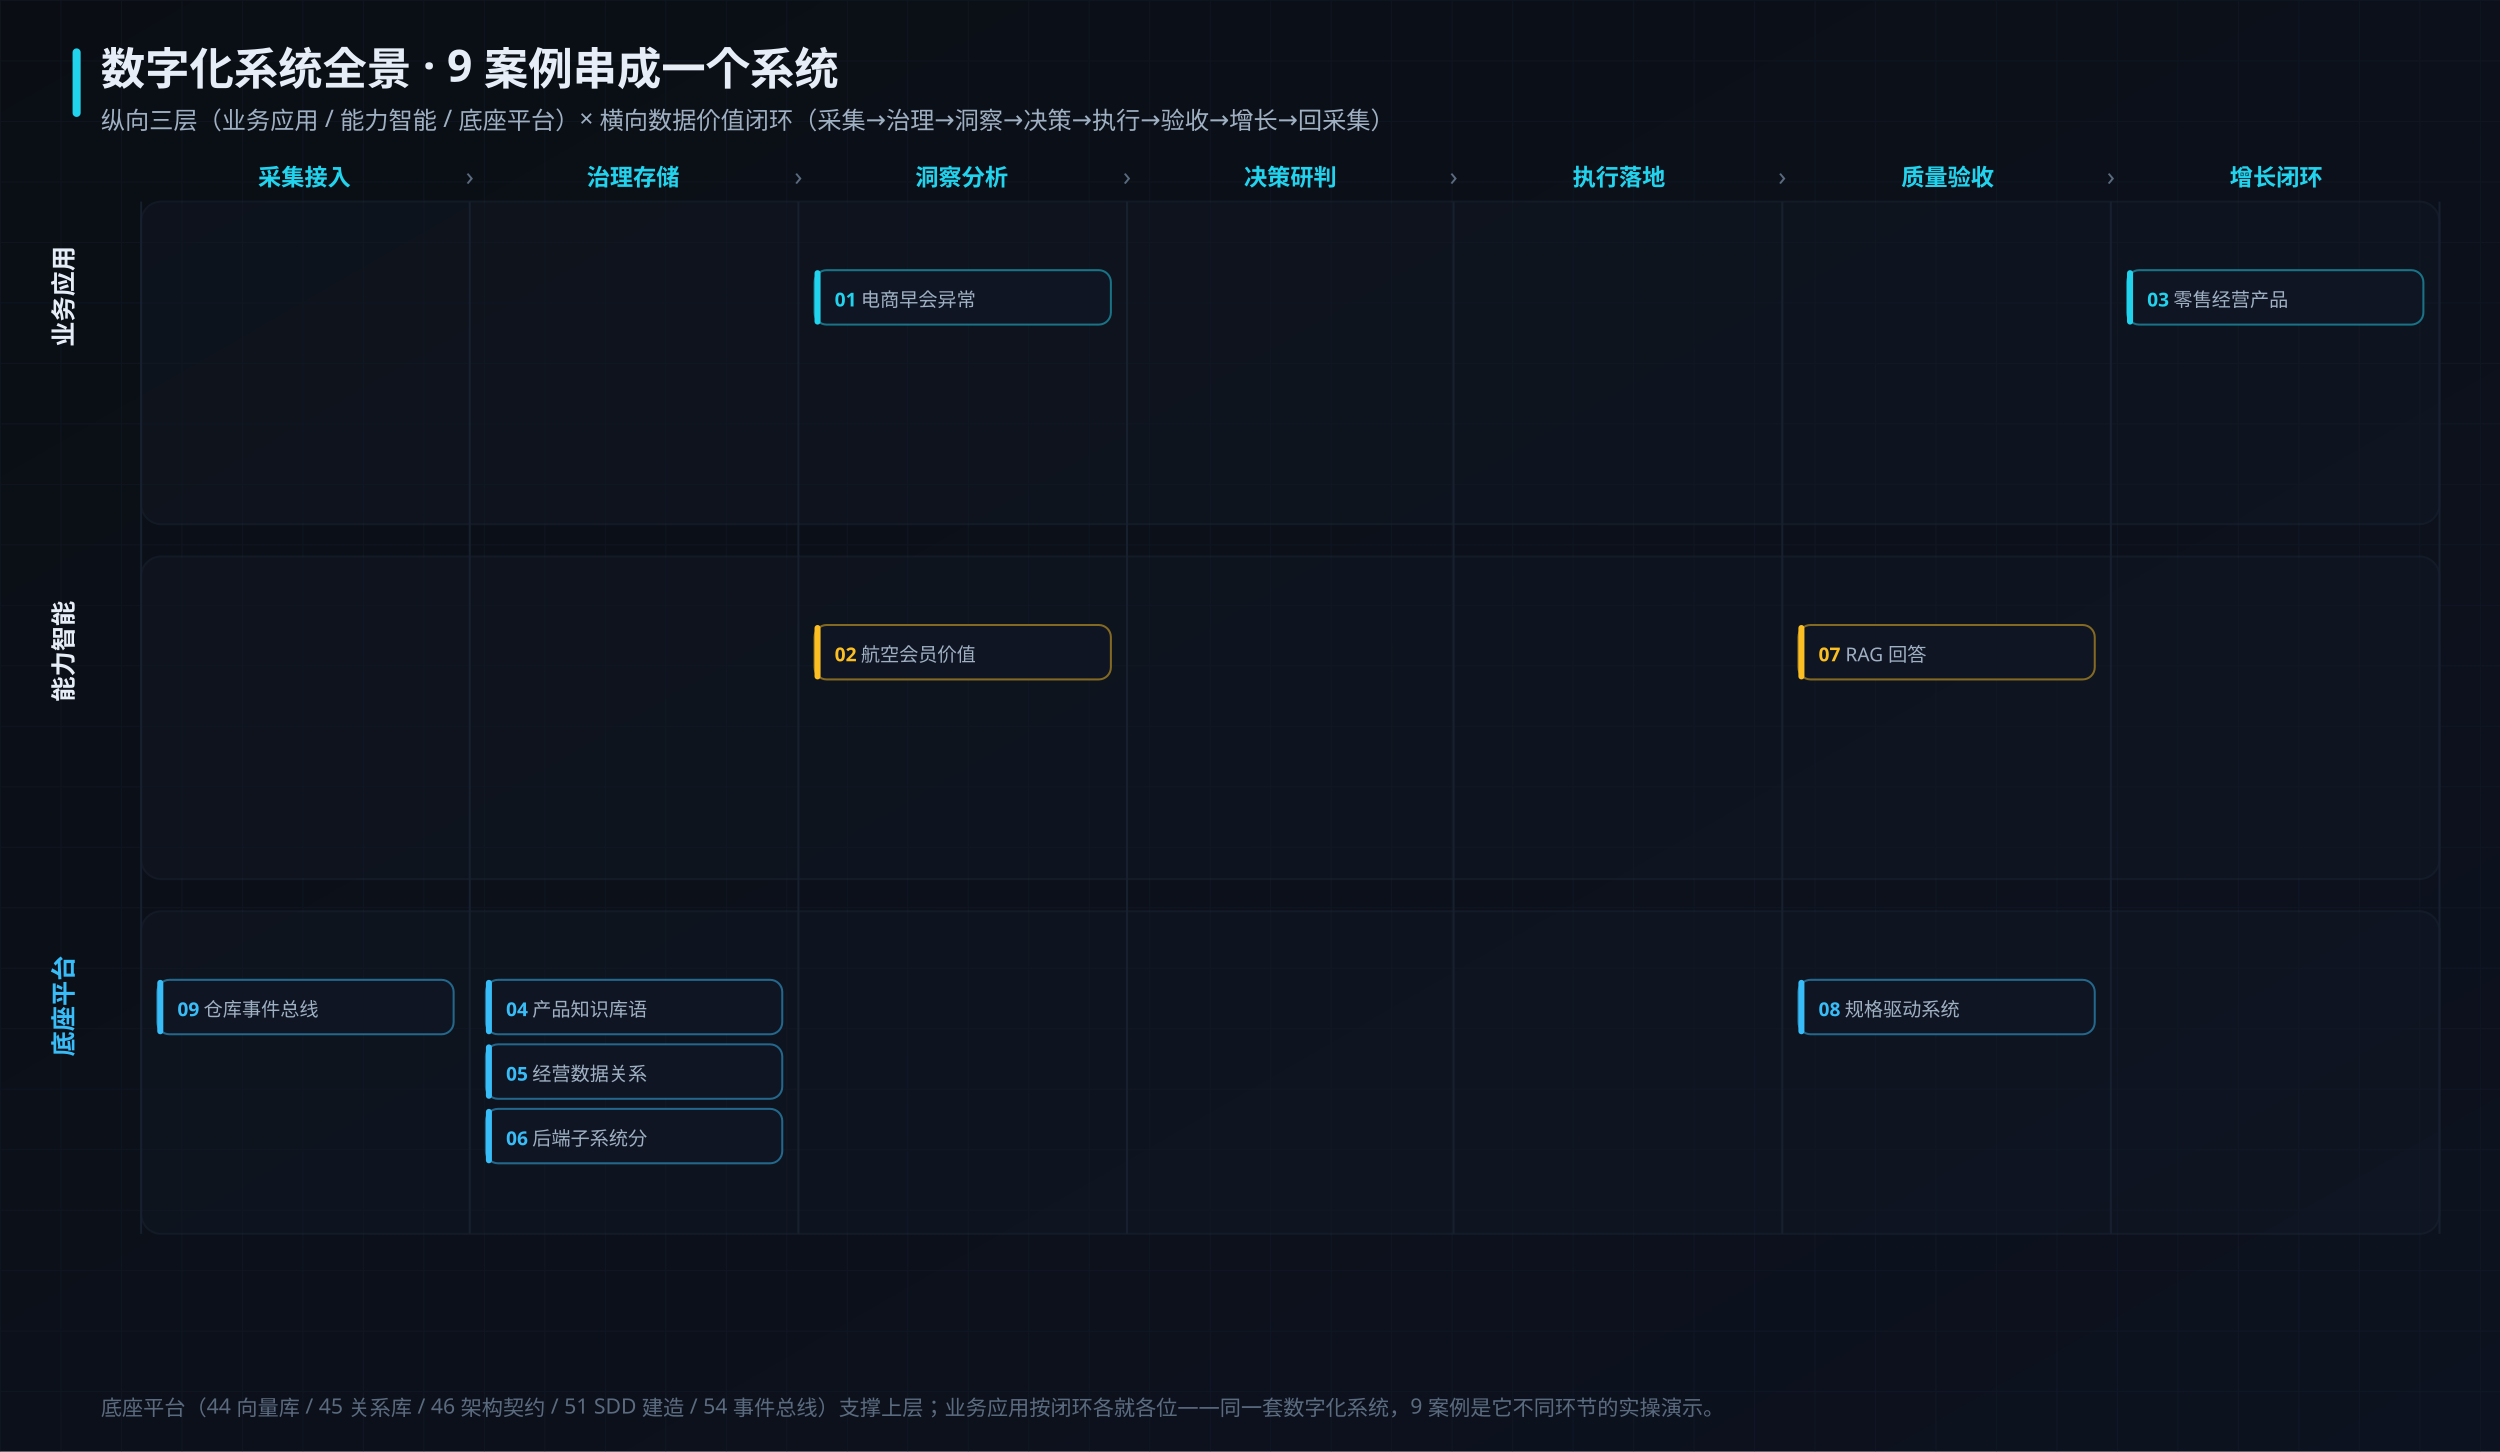
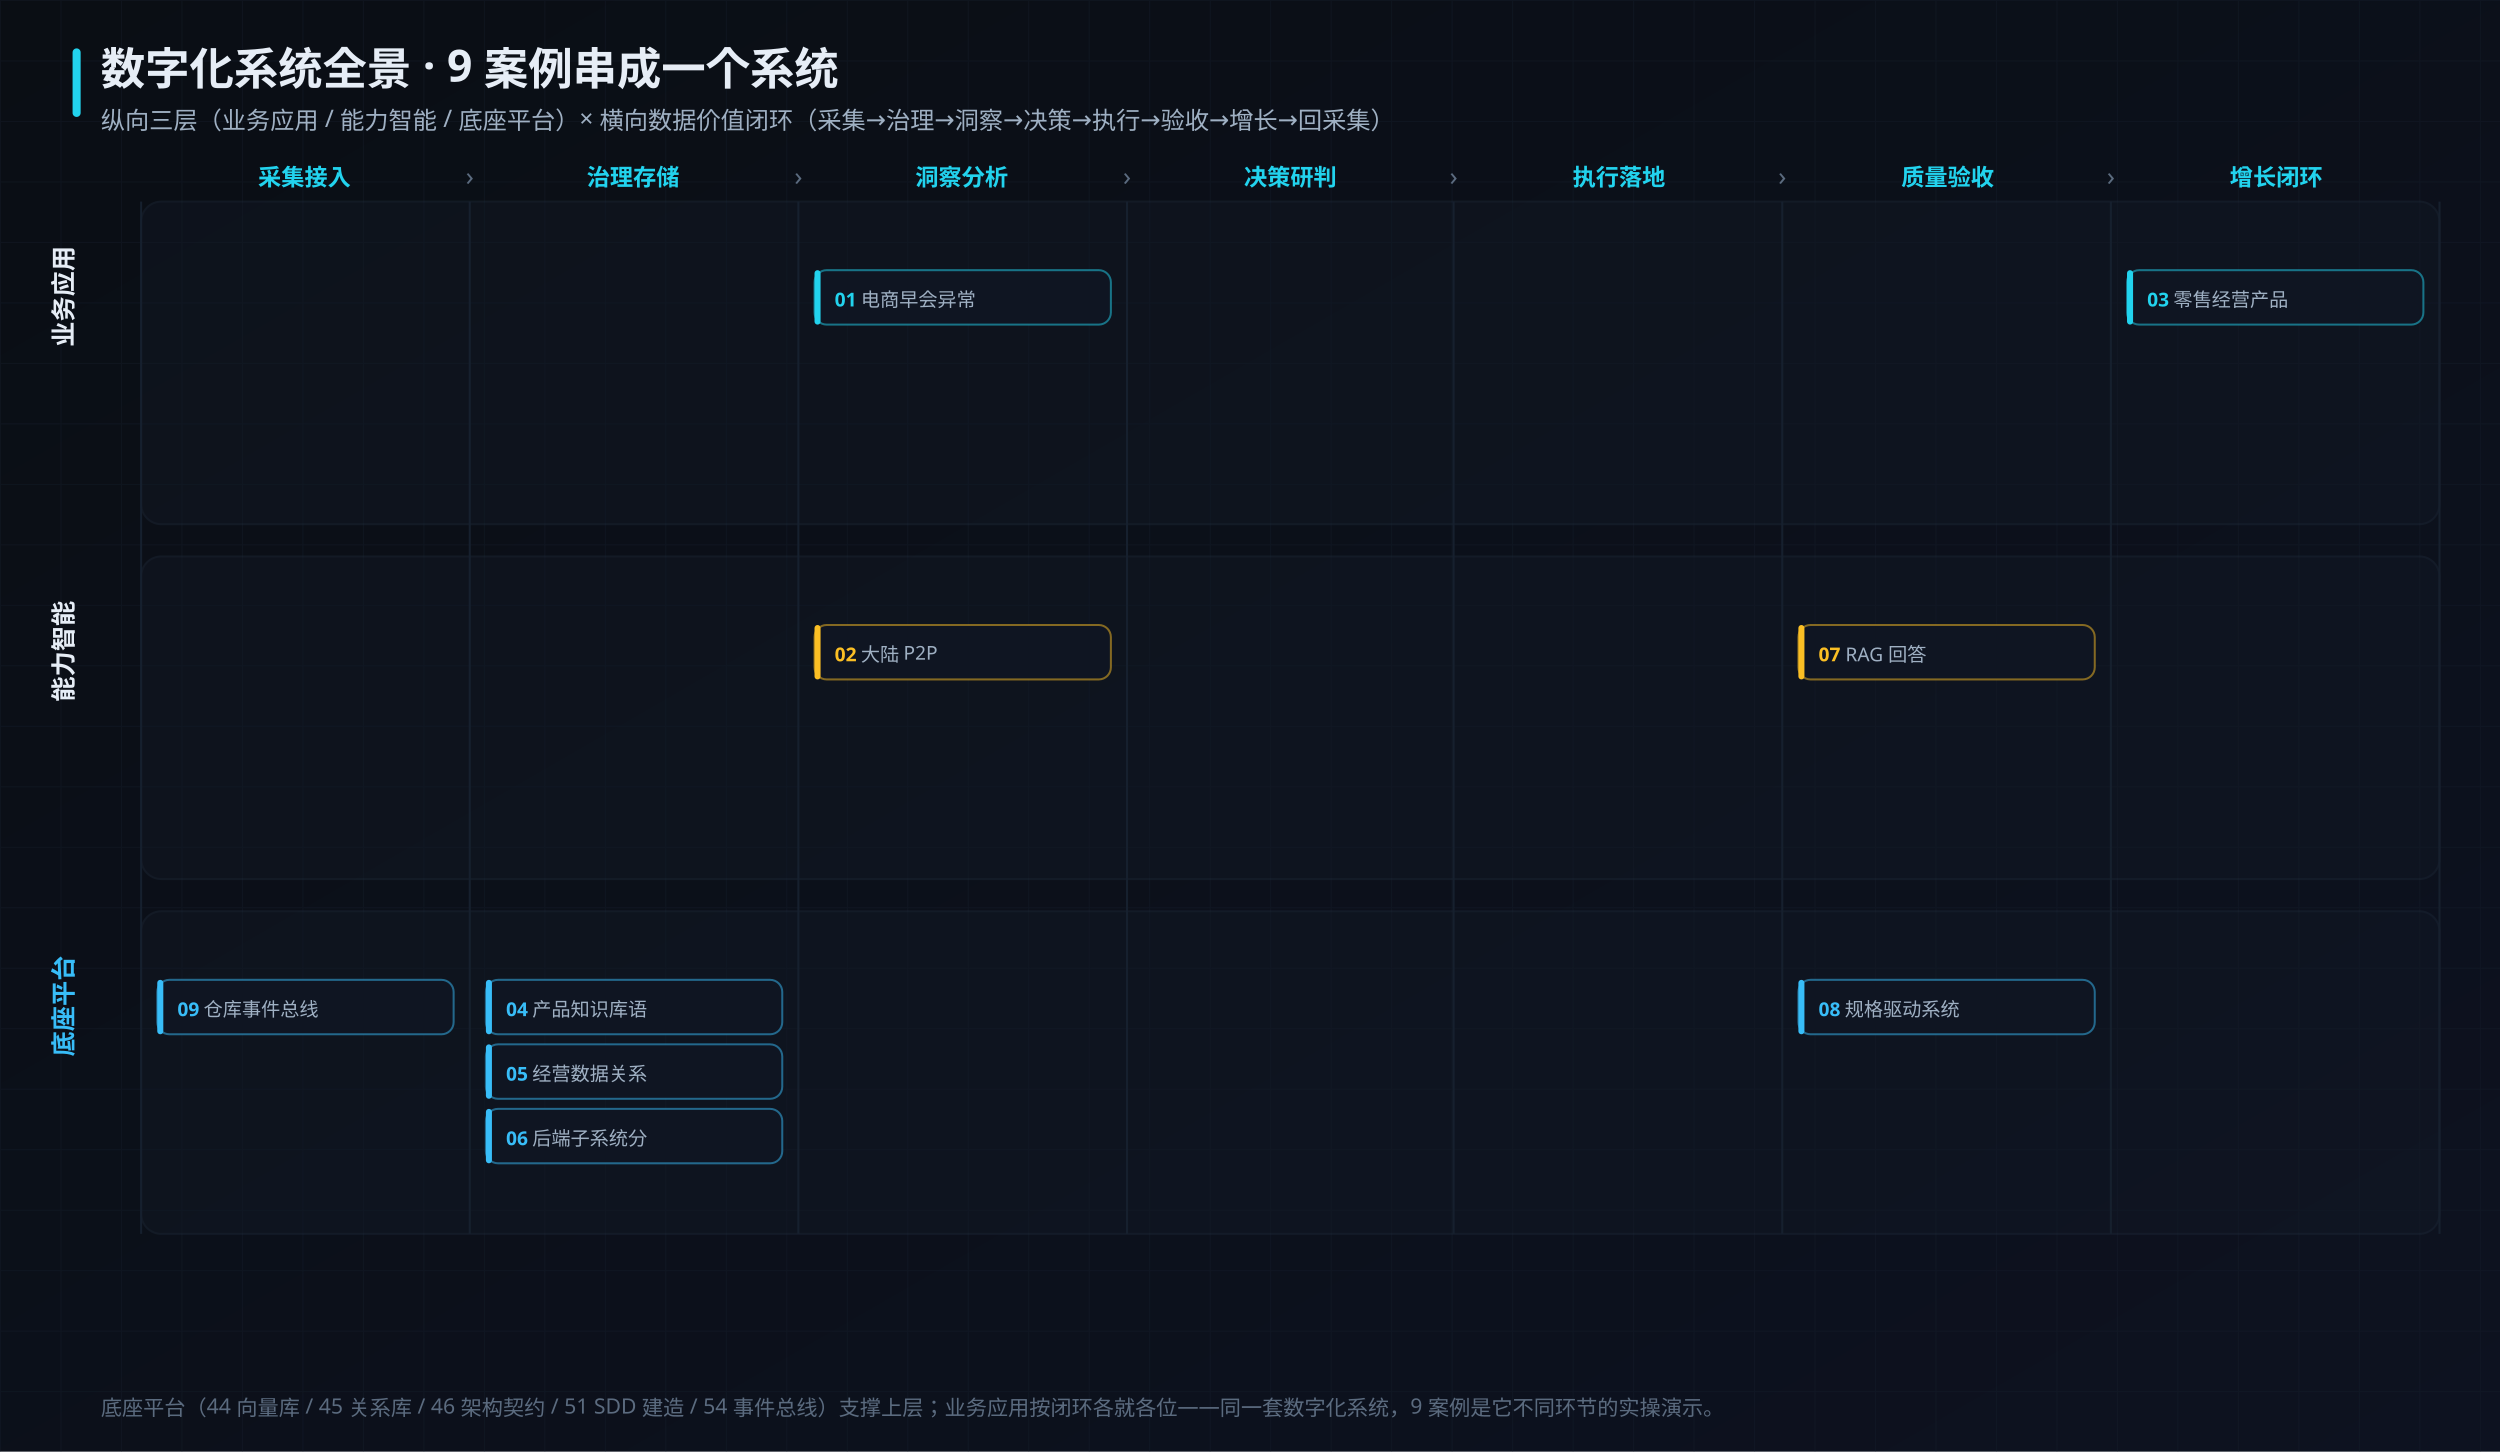
<svg xmlns="http://www.w3.org/2000/svg" viewBox="0 0 1240 720" font-family="PingFang SC,Microsoft YaHei,sans-serif">
  <defs>
    <linearGradient id="bg" x1="0" y1="0" x2="1" y2="1">
      <stop offset="0" stop-color="#0a0e14" />
      <stop offset="1" stop-color="#0d1220" />
    </linearGradient>
    <pattern id="grid" width="30" height="30" patternUnits="userSpaceOnUse">
      <path d="M30 0H0V30" fill="none" stroke="#16202e" stroke-width="1" />
    </pattern>
  </defs>
  <rect width="1240" height="720" fill="url(#bg)" />
  <rect width="1240" height="720" fill="url(#grid)" opacity="0.35" />
  <rect x="36" y="24" width="4" height="34" rx="2" fill="#22d3ee" />
  <text x="50" y="42" font-size="22" font-weight="750" fill="#e6edf6">数字化系统全景 · 9 案例串成一个系统</text>
  <text x="50" y="64" font-size="12" fill="#9fb0c3">纵向三层（业务应用 / 能力智能 / 底座平台）× 横向数据价值闭环（采集→治理→洞察→决策→执行→验收→增长→回采集）</text>
  <text x="151" y="92" font-size="11.5" font-weight="650" fill="#22d3ee" text-anchor="middle">采集接入</text>
  <text x="233" y="92" font-size="13" fill="#5b6b7f" text-anchor="middle">›</text>
  <text x="314" y="92" font-size="11.5" font-weight="650" fill="#22d3ee" text-anchor="middle">治理存储</text>
  <text x="396" y="92" font-size="13" fill="#5b6b7f" text-anchor="middle">›</text>
  <text x="477" y="92" font-size="11.5" font-weight="650" fill="#22d3ee" text-anchor="middle">洞察分析</text>
  <text x="559" y="92" font-size="13" fill="#5b6b7f" text-anchor="middle">›</text>
  <text x="640" y="92" font-size="11.5" font-weight="650" fill="#22d3ee" text-anchor="middle">决策研判</text>
  <text x="721" y="92" font-size="13" fill="#5b6b7f" text-anchor="middle">›</text>
  <text x="803" y="92" font-size="11.5" font-weight="650" fill="#22d3ee" text-anchor="middle">执行落地</text>
  <text x="884" y="92" font-size="13" fill="#5b6b7f" text-anchor="middle">›</text>
  <text x="966" y="92" font-size="11.5" font-weight="650" fill="#22d3ee" text-anchor="middle">质量验收</text>
  <text x="1047" y="92" font-size="13" fill="#5b6b7f" text-anchor="middle">›</text>
  <text x="1129" y="92" font-size="11.5" font-weight="650" fill="#22d3ee" text-anchor="middle">增长闭环</text>
  <rect x="70" y="100" width="1140" height="160" rx="10" fill="#121826" opacity="0.4" stroke="#1e2a3a" />
  <text x="36" y="122" font-size="12.5" font-weight="700" fill="#e6edf6" transform="rotate(-90 36 122)" text-anchor="end">业务应用</text>
  <rect x="70" y="276" width="1140" height="160" rx="10" fill="#121826" opacity="0.4" stroke="#1e2a3a" />
  <text x="36" y="298" font-size="12.5" font-weight="700" fill="#e6edf6" transform="rotate(-90 36 298)" text-anchor="end">能力智能</text>
  <rect x="70" y="452" width="1140" height="160" rx="10" fill="#121826" opacity="0.4" stroke="#1e2a3a" />
  <text x="36" y="474" font-size="12.5" font-weight="700" fill="#38bdf8" transform="rotate(-90 36 474)" text-anchor="end">底座平台</text>
  <line x1="70" y1="100" x2="70" y2="612" stroke="#16202e" />
  <line x1="233" y1="100" x2="233" y2="612" stroke="#16202e" />
  <line x1="396" y1="100" x2="396" y2="612" stroke="#16202e" />
  <line x1="559" y1="100" x2="559" y2="612" stroke="#16202e" />
  <line x1="721" y1="100" x2="721" y2="612" stroke="#16202e" />
  <line x1="884" y1="100" x2="884" y2="612" stroke="#16202e" />
  <line x1="1047" y1="100" x2="1047" y2="612" stroke="#16202e" />
  <line x1="1210" y1="100" x2="1210" y2="612" stroke="#16202e" />
  <rect x="404" y="134" width="147" height="27" rx="6" fill="#0f1522" stroke="#22d3ee" stroke-opacity="0.5" />
  <rect x="404" y="134" width="3" height="27" rx="1.5" fill="#22d3ee" />
  <text x="414" y="152" font-size="9.5" fill="#9fb0c3">
    <tspan fill="#22d3ee" font-weight="700">01</tspan> 电商早会异常</text>
  <rect x="404" y="310" width="147" height="27" rx="6" fill="#0f1522" stroke="#fbbf24" stroke-opacity="0.5" />
  <rect x="404" y="310" width="3" height="27" rx="1.5" fill="#fbbf24" />
  <text x="414" y="328" font-size="9.5" fill="#9fb0c3">
-     <tspan fill="#fbbf24" font-weight="700">02</tspan> 航空会员价值</text>
+     <tspan fill="#fbbf24" font-weight="700">02</tspan> 大陆 P2P</text>
  <rect x="1055" y="134" width="147" height="27" rx="6" fill="#0f1522" stroke="#22d3ee" stroke-opacity="0.5" />
  <rect x="1055" y="134" width="3" height="27" rx="1.5" fill="#22d3ee" />
  <text x="1065" y="152" font-size="9.5" fill="#9fb0c3">
    <tspan fill="#22d3ee" font-weight="700">03</tspan> 零售经营产品</text>
  <rect x="241" y="486" width="147" height="27" rx="6" fill="#0f1522" stroke="#38bdf8" stroke-opacity="0.5" />
  <rect x="241" y="486" width="3" height="27" rx="1.5" fill="#38bdf8" />
  <text x="251" y="504" font-size="9.5" fill="#9fb0c3">
    <tspan fill="#38bdf8" font-weight="700">04</tspan> 产品知识库语</text>
  <rect x="241" y="518" width="147" height="27" rx="6" fill="#0f1522" stroke="#38bdf8" stroke-opacity="0.5" />
  <rect x="241" y="518" width="3" height="27" rx="1.5" fill="#38bdf8" />
  <text x="251" y="536" font-size="9.5" fill="#9fb0c3">
    <tspan fill="#38bdf8" font-weight="700">05</tspan> 经营数据关系</text>
  <rect x="241" y="550" width="147" height="27" rx="6" fill="#0f1522" stroke="#38bdf8" stroke-opacity="0.5" />
  <rect x="241" y="550" width="3" height="27" rx="1.5" fill="#38bdf8" />
  <text x="251" y="568" font-size="9.5" fill="#9fb0c3">
    <tspan fill="#38bdf8" font-weight="700">06</tspan> 后端子系统分</text>
  <rect x="892" y="310" width="147" height="27" rx="6" fill="#0f1522" stroke="#fbbf24" stroke-opacity="0.5" />
  <rect x="892" y="310" width="3" height="27" rx="1.5" fill="#fbbf24" />
  <text x="902" y="328" font-size="9.5" fill="#9fb0c3">
    <tspan fill="#fbbf24" font-weight="700">07</tspan> RAG 回答</text>
  <rect x="892" y="486" width="147" height="27" rx="6" fill="#0f1522" stroke="#38bdf8" stroke-opacity="0.5" />
  <rect x="892" y="486" width="3" height="27" rx="1.5" fill="#38bdf8" />
  <text x="902" y="504" font-size="9.5" fill="#9fb0c3">
    <tspan fill="#38bdf8" font-weight="700">08</tspan> 规格驱动系统</text>
  <rect x="78" y="486" width="147" height="27" rx="6" fill="#0f1522" stroke="#38bdf8" stroke-opacity="0.5" />
  <rect x="78" y="486" width="3" height="27" rx="1.5" fill="#38bdf8" />
  <text x="88" y="504" font-size="9.5" fill="#9fb0c3">
    <tspan fill="#38bdf8" font-weight="700">09</tspan> 仓库事件总线</text>
  <text x="50" y="702" font-size="10.5" fill="#5b6b7f">底座平台（44 向量库 / 45 关系库 / 46 架构契约 / 51 SDD 建造 / 54 事件总线）支撑上层；业务应用按闭环各就各位——同一套数字化系统，9 案例是它不同环节的实操演示。</text>
</svg>
